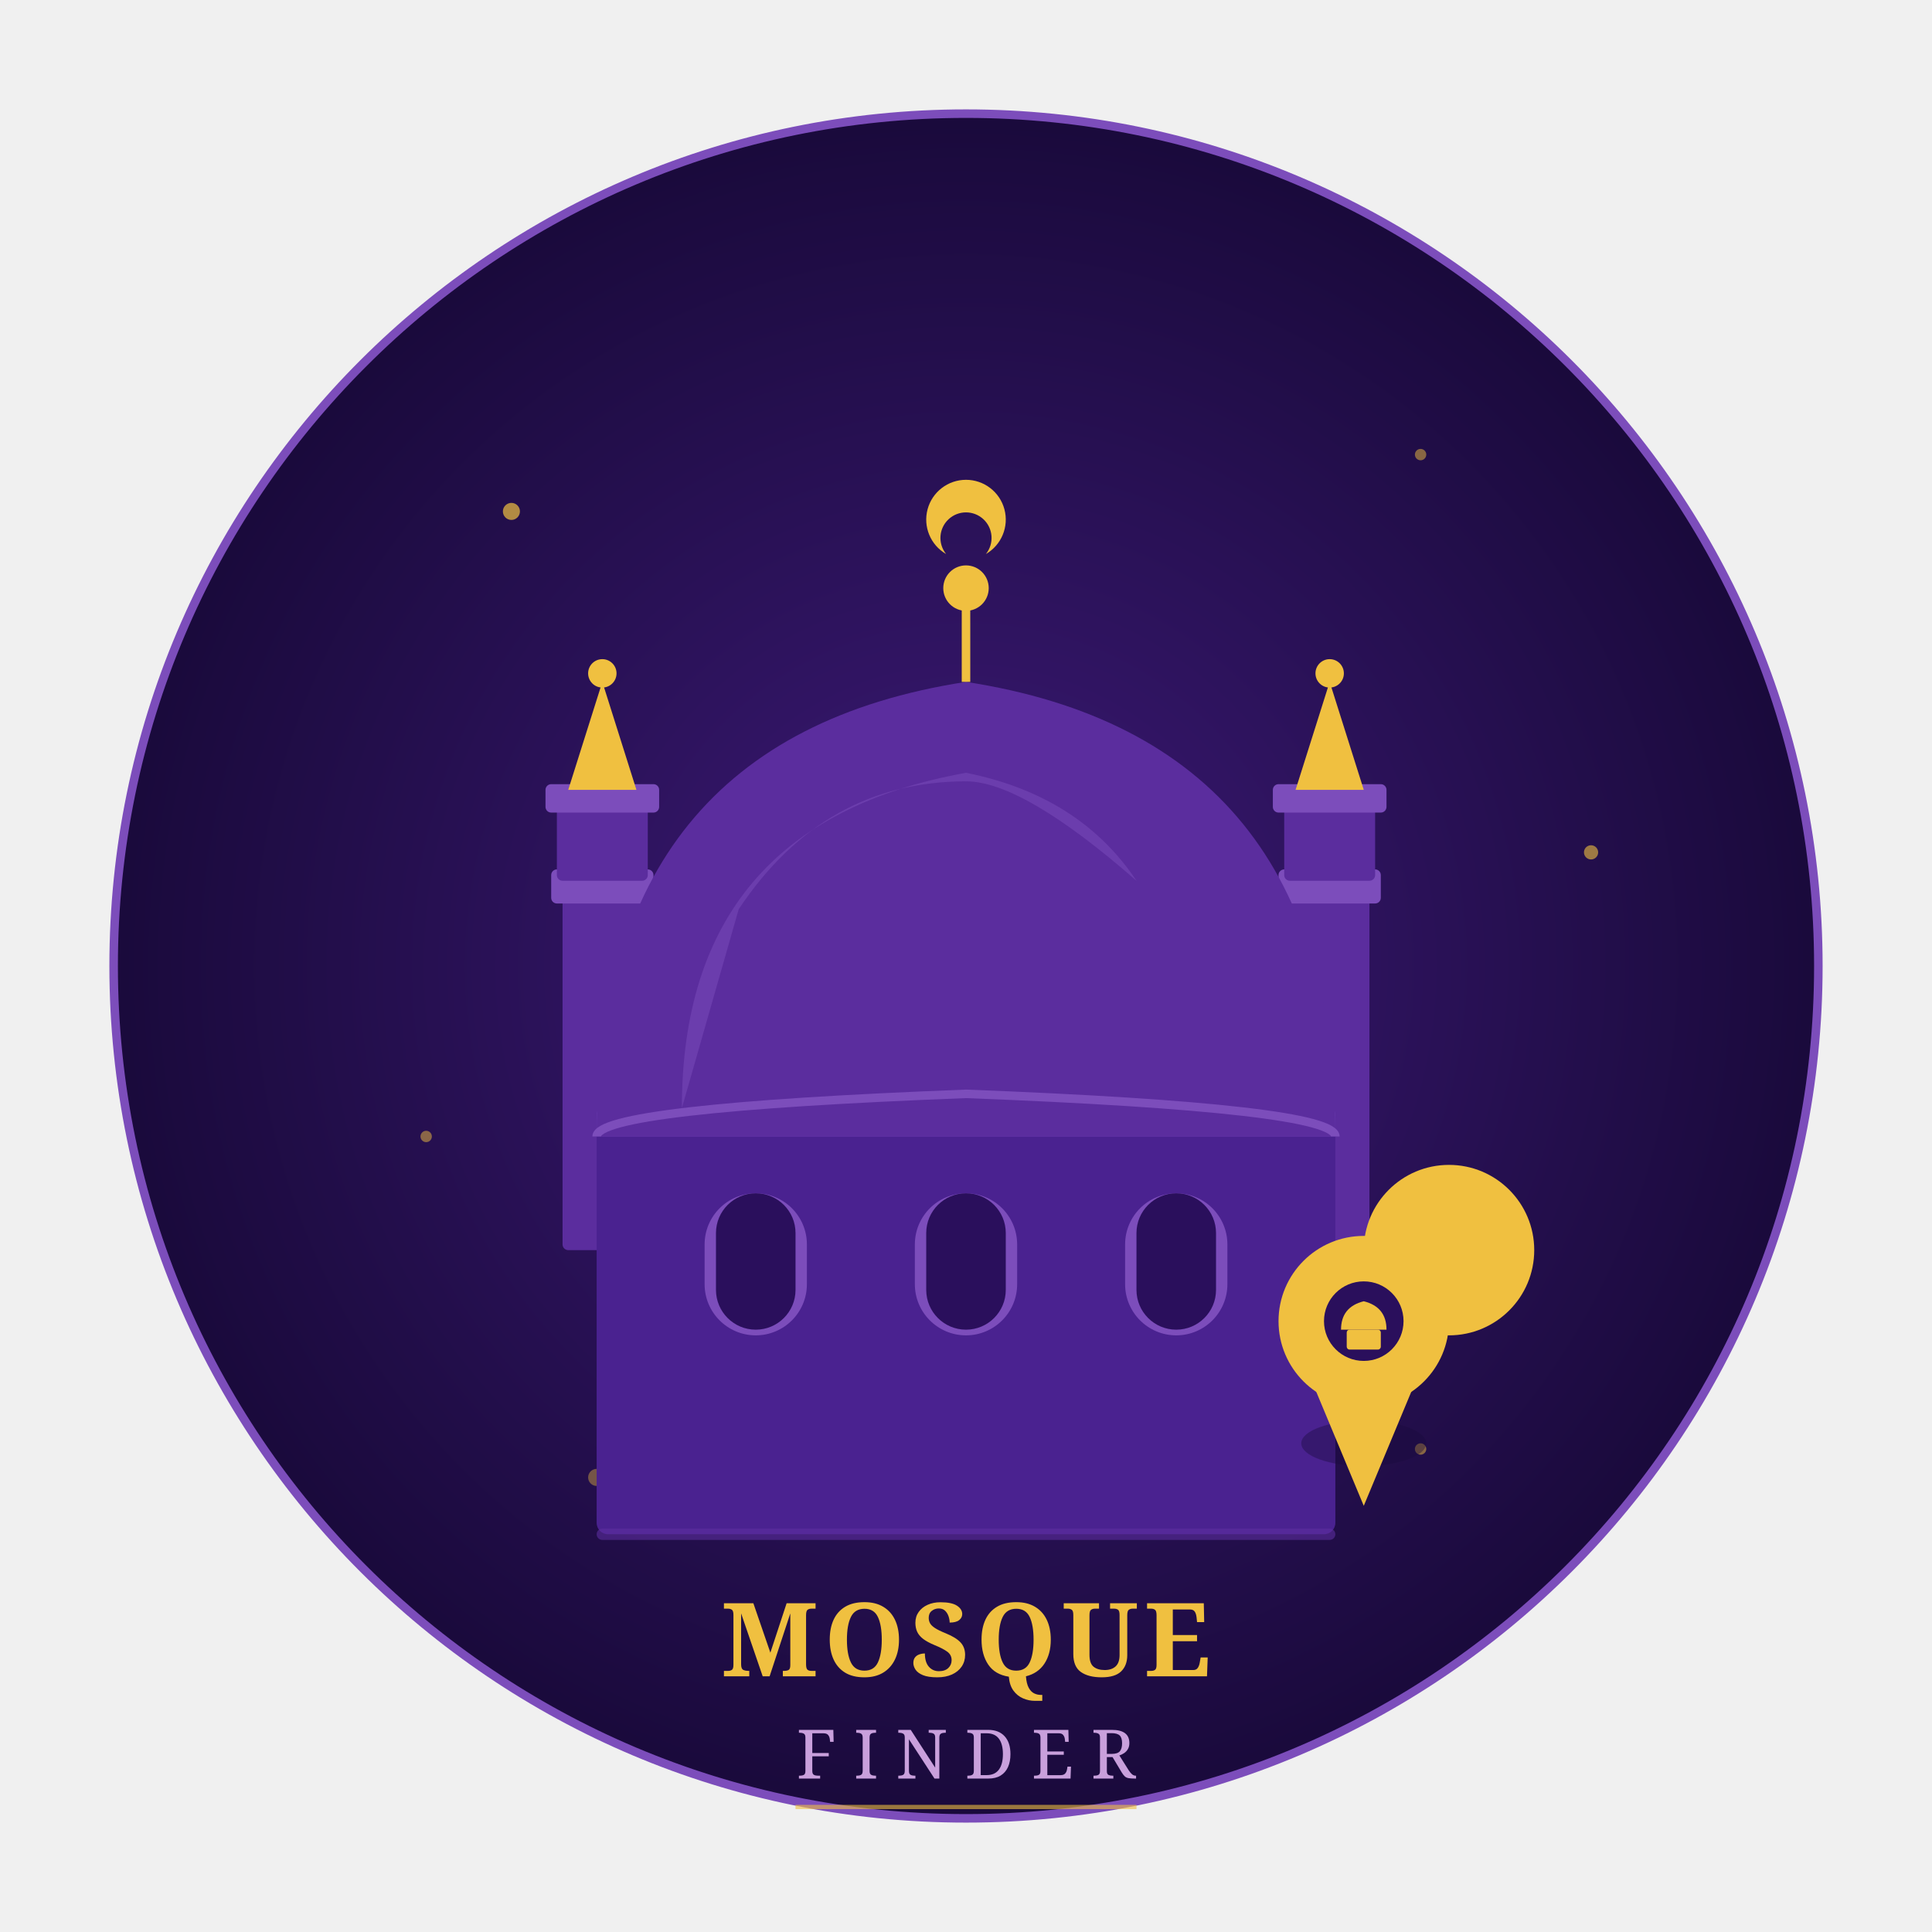
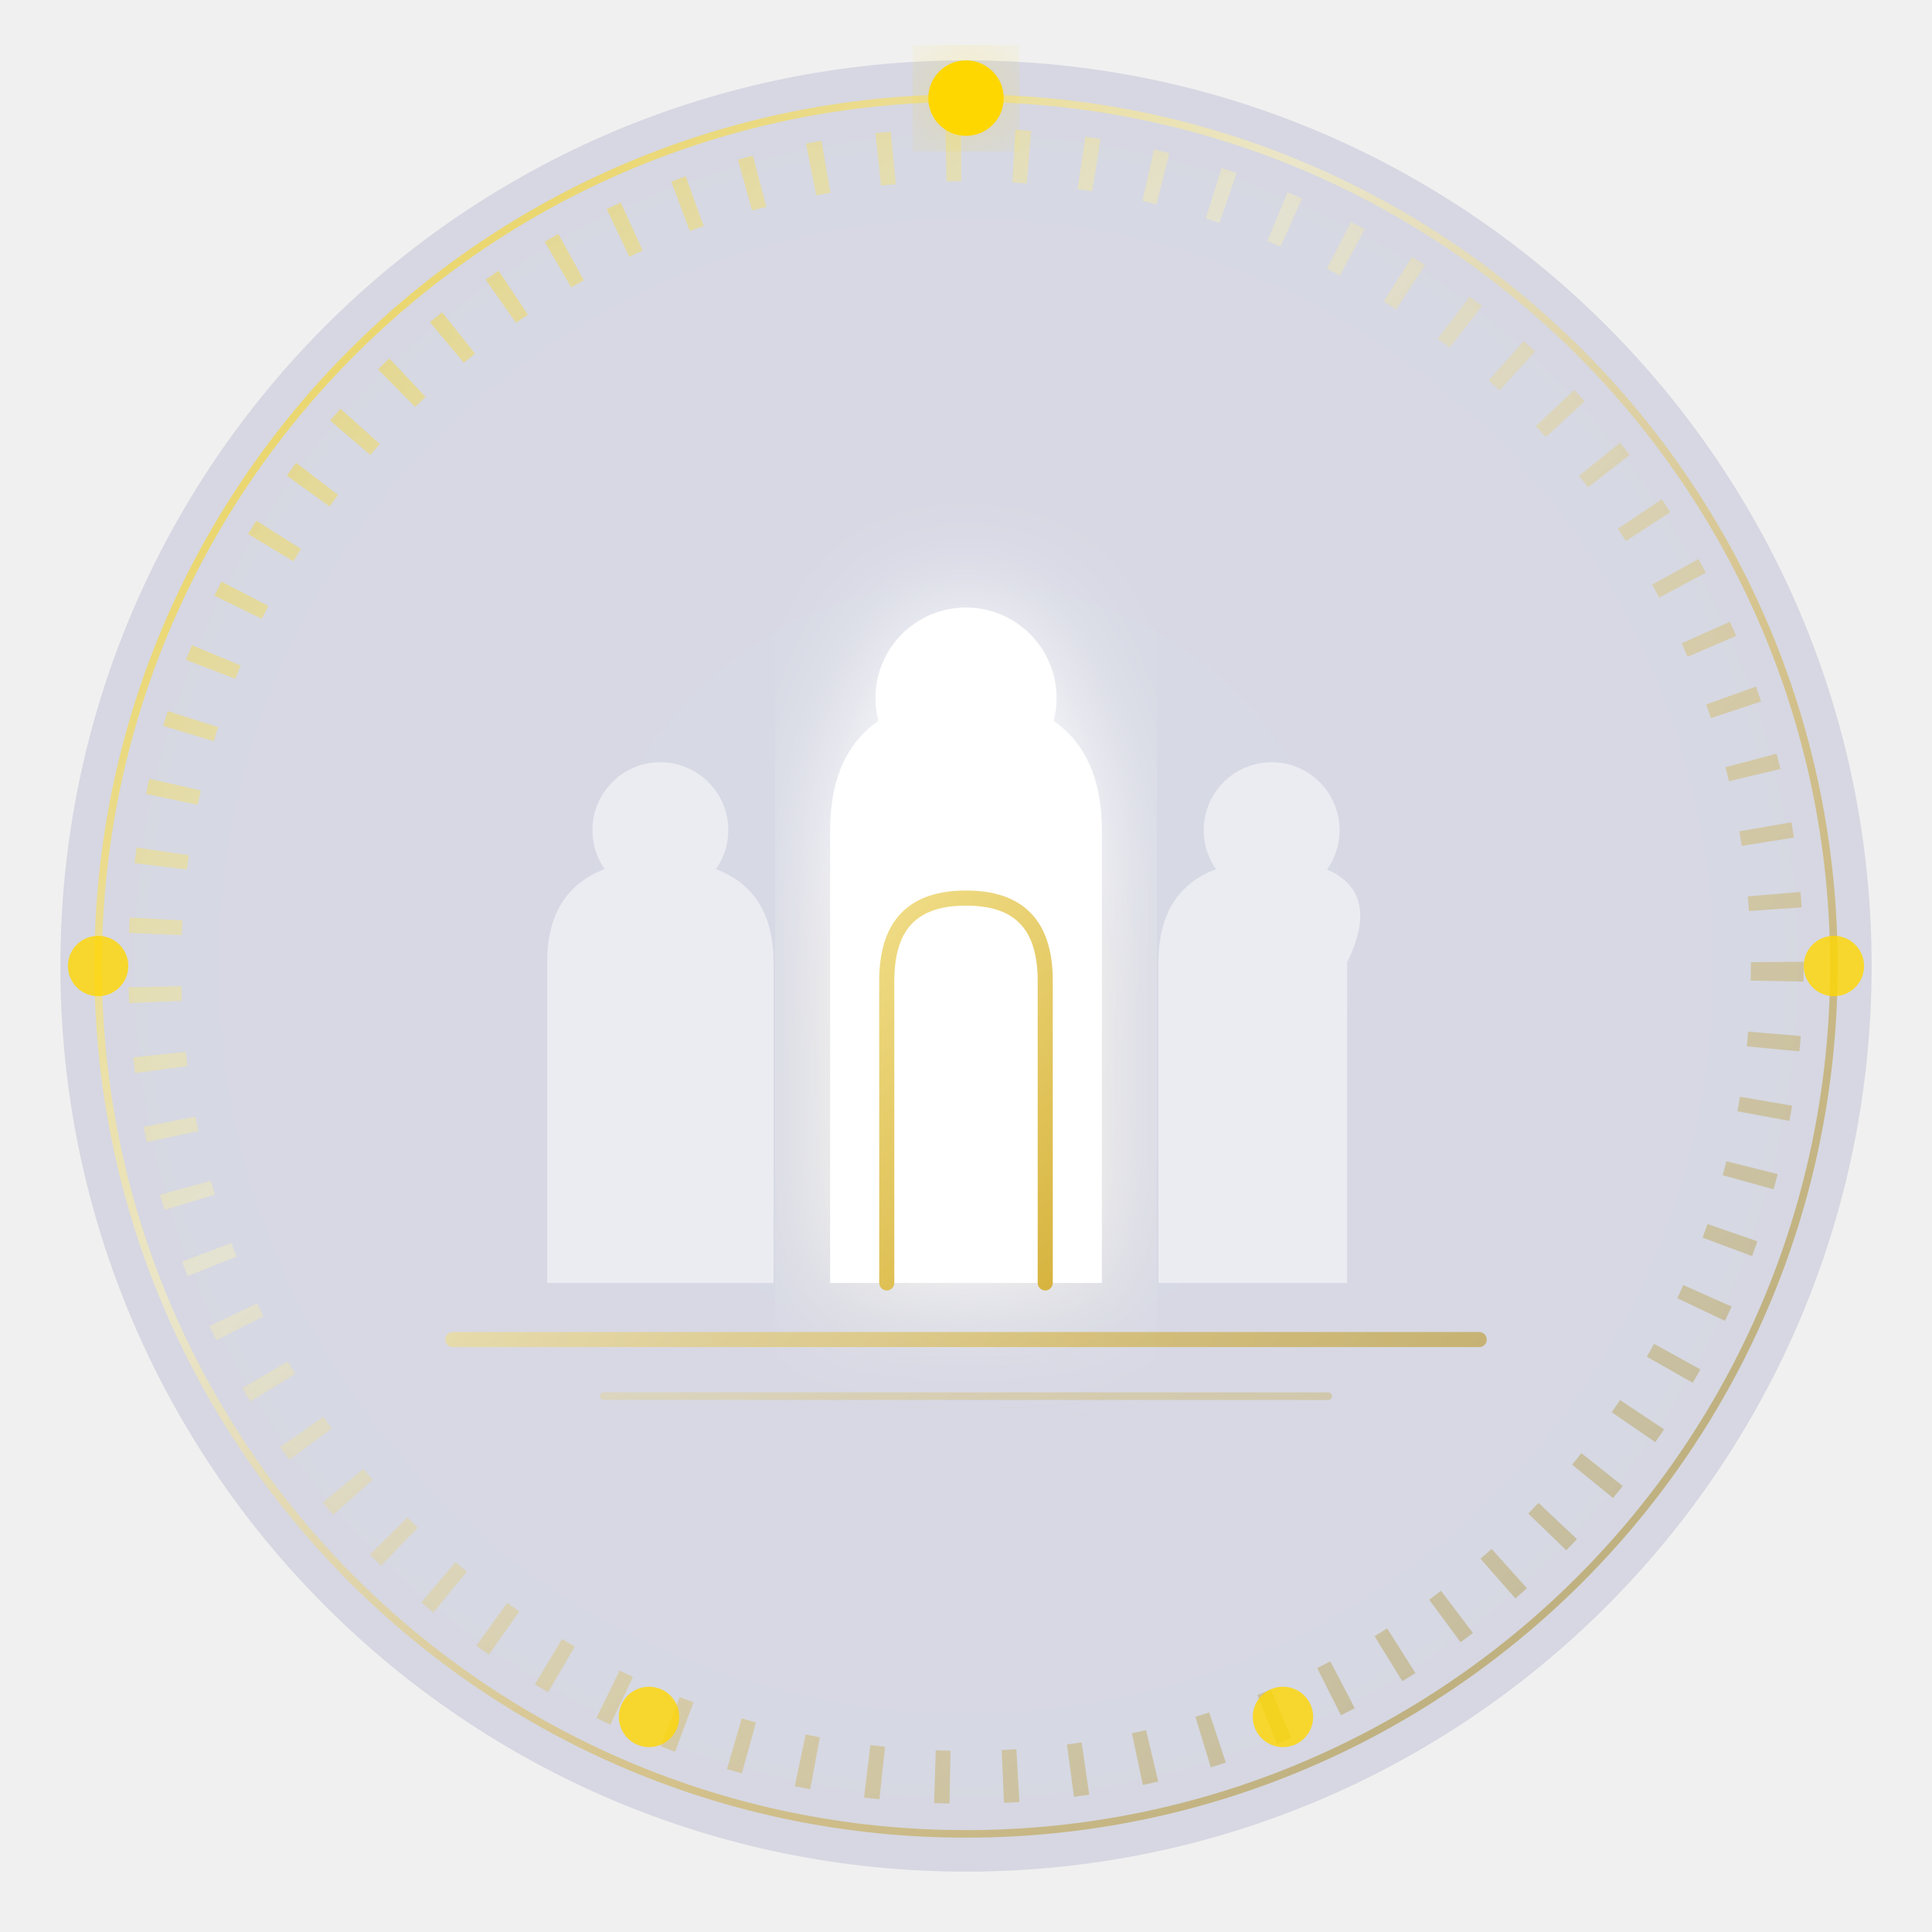
- <svg xmlns="http://www.w3.org/2000/svg" width="100%" viewBox="0 0 680 680" role="img" style="">
+ <svg xmlns="http://www.w3.org/2000/svg" width="512" height="512" viewBox="0 0 512 512" fill="none">
  <defs>
-     <radialGradient id="bgGrad" cx="50%" cy="50%" r="50%">
-       <stop offset="0%" stop-color="#3d1a78" />
-       <stop offset="100%" stop-color="#1a0a3c" />
+     <linearGradient id="premiumGold" x1="100" y1="100" x2="412" y2="412" gradientUnits="userSpaceOnUse">
+       <stop offset="0%" stop-color="#FFD700" />
+       <stop offset="30%" stop-color="#FFF5B1" />
+       <stop offset="70%" stop-color="#D4AF37" />
+       <stop offset="100%" stop-color="#AA8C20" />
+     </linearGradient>
+     <radialGradient id="midnightGrad" cx="256" cy="256" r="256" gradientUnits="userSpaceOnUse">
+       <stop offset="0%" stop-color="#283593" />
+       <stop offset="100%" stop-color="#1A237E" />
    </radialGradient>
+     <filter id="aura" x="-20%" y="-20%" width="140%" height="140%">
+       <feGaussianBlur stdDeviation="15" result="blur" />
+       <feComposite in="SourceGraphic" in2="blur" operator="over" />
+     </filter>
  </defs>
-   <circle cx="340" cy="340" r="300" fill="url(#bgGrad)" style="stroke:none;color:rgb(11, 11, 11);stroke-width:1px;stroke-linecap:butt;stroke-linejoin:miter;opacity:1;font-family:&quot;Anthropic Sans&quot;, -apple-system, BlinkMacSystemFont, &quot;Segoe UI&quot;, sans-serif;font-size:16px;font-weight:400;text-anchor:start;dominant-baseline:auto" />
-   <circle cx="340" cy="340" r="300" fill="none" stroke="#7c4dbb" stroke-width="3" style="fill:none;stroke:rgb(124, 77, 187);color:rgb(11, 11, 11);stroke-width:3px;stroke-linecap:butt;stroke-linejoin:miter;opacity:1;font-family:&quot;Anthropic Sans&quot;, -apple-system, BlinkMacSystemFont, &quot;Segoe UI&quot;, sans-serif;font-size:16px;font-weight:400;text-anchor:start;dominant-baseline:auto" />
-   <circle cx="180" cy="180" r="3" fill="#f0c040" opacity="0.7" style="fill:rgb(240, 192, 64);stroke:none;color:rgb(11, 11, 11);stroke-width:1px;stroke-linecap:butt;stroke-linejoin:miter;opacity:0.7;font-family:&quot;Anthropic Sans&quot;, -apple-system, BlinkMacSystemFont, &quot;Segoe UI&quot;, sans-serif;font-size:16px;font-weight:400;text-anchor:start;dominant-baseline:auto" />
-   <circle cx="500" cy="160" r="2" fill="#f0c040" opacity="0.5" style="fill:rgb(240, 192, 64);stroke:none;color:rgb(11, 11, 11);stroke-width:1px;stroke-linecap:butt;stroke-linejoin:miter;opacity:0.5;font-family:&quot;Anthropic Sans&quot;, -apple-system, BlinkMacSystemFont, &quot;Segoe UI&quot;, sans-serif;font-size:16px;font-weight:400;text-anchor:start;dominant-baseline:auto" />
-   <circle cx="560" cy="300" r="2.5" fill="#f0c040" opacity="0.6" style="fill:rgb(240, 192, 64);stroke:none;color:rgb(11, 11, 11);stroke-width:1px;stroke-linecap:butt;stroke-linejoin:miter;opacity:0.6;font-family:&quot;Anthropic Sans&quot;, -apple-system, BlinkMacSystemFont, &quot;Segoe UI&quot;, sans-serif;font-size:16px;font-weight:400;text-anchor:start;dominant-baseline:auto" />
-   <circle cx="150" cy="400" r="2" fill="#f0c040" opacity="0.5" style="fill:rgb(240, 192, 64);stroke:none;color:rgb(11, 11, 11);stroke-width:1px;stroke-linecap:butt;stroke-linejoin:miter;opacity:0.5;font-family:&quot;Anthropic Sans&quot;, -apple-system, BlinkMacSystemFont, &quot;Segoe UI&quot;, sans-serif;font-size:16px;font-weight:400;text-anchor:start;dominant-baseline:auto" />
-   <circle cx="210" cy="520" r="3" fill="#f0c040" opacity="0.4" style="fill:rgb(240, 192, 64);stroke:none;color:rgb(11, 11, 11);stroke-width:1px;stroke-linecap:butt;stroke-linejoin:miter;opacity:0.4;font-family:&quot;Anthropic Sans&quot;, -apple-system, BlinkMacSystemFont, &quot;Segoe UI&quot;, sans-serif;font-size:16px;font-weight:400;text-anchor:start;dominant-baseline:auto" />
-   <circle cx="500" cy="510" r="2" fill="#f0c040" opacity="0.5" style="fill:rgb(240, 192, 64);stroke:none;color:rgb(11, 11, 11);stroke-width:1px;stroke-linecap:butt;stroke-linejoin:miter;opacity:0.5;font-family:&quot;Anthropic Sans&quot;, -apple-system, BlinkMacSystemFont, &quot;Segoe UI&quot;, sans-serif;font-size:16px;font-weight:400;text-anchor:start;dominant-baseline:auto" />
-   <rect x="198" y="310" width="28" height="130" rx="2" fill="#5b2d9e" style="fill:rgb(91, 45, 158);stroke:none;color:rgb(11, 11, 11);stroke-width:1px;stroke-linecap:butt;stroke-linejoin:miter;opacity:1;font-family:&quot;Anthropic Sans&quot;, -apple-system, BlinkMacSystemFont, &quot;Segoe UI&quot;, sans-serif;font-size:16px;font-weight:400;text-anchor:start;dominant-baseline:auto" />
-   <rect x="194" y="306" width="36" height="12" rx="2" fill="#7c4dbb" style="fill:rgb(124, 77, 187);stroke:none;color:rgb(11, 11, 11);stroke-width:1px;stroke-linecap:butt;stroke-linejoin:miter;opacity:1;font-family:&quot;Anthropic Sans&quot;, -apple-system, BlinkMacSystemFont, &quot;Segoe UI&quot;, sans-serif;font-size:16px;font-weight:400;text-anchor:start;dominant-baseline:auto" />
-   <rect x="196" y="280" width="32" height="30" rx="2" fill="#5b2d9e" style="fill:rgb(91, 45, 158);stroke:none;color:rgb(11, 11, 11);stroke-width:1px;stroke-linecap:butt;stroke-linejoin:miter;opacity:1;font-family:&quot;Anthropic Sans&quot;, -apple-system, BlinkMacSystemFont, &quot;Segoe UI&quot;, sans-serif;font-size:16px;font-weight:400;text-anchor:start;dominant-baseline:auto" />
-   <rect x="192" y="276" width="40" height="10" rx="2" fill="#7c4dbb" style="fill:rgb(124, 77, 187);stroke:none;color:rgb(11, 11, 11);stroke-width:1px;stroke-linecap:butt;stroke-linejoin:miter;opacity:1;font-family:&quot;Anthropic Sans&quot;, -apple-system, BlinkMacSystemFont, &quot;Segoe UI&quot;, sans-serif;font-size:16px;font-weight:400;text-anchor:start;dominant-baseline:auto" />
-   <polygon points="212,240 200,278 224,278" fill="#f0c040" style="fill:rgb(240, 192, 64);stroke:none;color:rgb(11, 11, 11);stroke-width:1px;stroke-linecap:butt;stroke-linejoin:miter;opacity:1;font-family:&quot;Anthropic Sans&quot;, -apple-system, BlinkMacSystemFont, &quot;Segoe UI&quot;, sans-serif;font-size:16px;font-weight:400;text-anchor:start;dominant-baseline:auto" />
-   <circle cx="212" cy="237" r="5" fill="#f0c040" style="fill:rgb(240, 192, 64);stroke:none;color:rgb(11, 11, 11);stroke-width:1px;stroke-linecap:butt;stroke-linejoin:miter;opacity:1;font-family:&quot;Anthropic Sans&quot;, -apple-system, BlinkMacSystemFont, &quot;Segoe UI&quot;, sans-serif;font-size:16px;font-weight:400;text-anchor:start;dominant-baseline:auto" />
-   <rect x="454" y="310" width="28" height="130" rx="2" fill="#5b2d9e" style="fill:rgb(91, 45, 158);stroke:none;color:rgb(11, 11, 11);stroke-width:1px;stroke-linecap:butt;stroke-linejoin:miter;opacity:1;font-family:&quot;Anthropic Sans&quot;, -apple-system, BlinkMacSystemFont, &quot;Segoe UI&quot;, sans-serif;font-size:16px;font-weight:400;text-anchor:start;dominant-baseline:auto" />
-   <rect x="450" y="306" width="36" height="12" rx="2" fill="#7c4dbb" style="fill:rgb(124, 77, 187);stroke:none;color:rgb(11, 11, 11);stroke-width:1px;stroke-linecap:butt;stroke-linejoin:miter;opacity:1;font-family:&quot;Anthropic Sans&quot;, -apple-system, BlinkMacSystemFont, &quot;Segoe UI&quot;, sans-serif;font-size:16px;font-weight:400;text-anchor:start;dominant-baseline:auto" />
-   <rect x="452" y="280" width="32" height="30" rx="2" fill="#5b2d9e" style="fill:rgb(91, 45, 158);stroke:none;color:rgb(11, 11, 11);stroke-width:1px;stroke-linecap:butt;stroke-linejoin:miter;opacity:1;font-family:&quot;Anthropic Sans&quot;, -apple-system, BlinkMacSystemFont, &quot;Segoe UI&quot;, sans-serif;font-size:16px;font-weight:400;text-anchor:start;dominant-baseline:auto" />
-   <rect x="448" y="276" width="40" height="10" rx="2" fill="#7c4dbb" style="fill:rgb(124, 77, 187);stroke:none;color:rgb(11, 11, 11);stroke-width:1px;stroke-linecap:butt;stroke-linejoin:miter;opacity:1;font-family:&quot;Anthropic Sans&quot;, -apple-system, BlinkMacSystemFont, &quot;Segoe UI&quot;, sans-serif;font-size:16px;font-weight:400;text-anchor:start;dominant-baseline:auto" />
-   <polygon points="468,240 456,278 480,278" fill="#f0c040" style="fill:rgb(240, 192, 64);stroke:none;color:rgb(11, 11, 11);stroke-width:1px;stroke-linecap:butt;stroke-linejoin:miter;opacity:1;font-family:&quot;Anthropic Sans&quot;, -apple-system, BlinkMacSystemFont, &quot;Segoe UI&quot;, sans-serif;font-size:16px;font-weight:400;text-anchor:start;dominant-baseline:auto" />
-   <circle cx="468" cy="237" r="5" fill="#f0c040" style="fill:rgb(240, 192, 64);stroke:none;color:rgb(11, 11, 11);stroke-width:1px;stroke-linecap:butt;stroke-linejoin:miter;opacity:1;font-family:&quot;Anthropic Sans&quot;, -apple-system, BlinkMacSystemFont, &quot;Segoe UI&quot;, sans-serif;font-size:16px;font-weight:400;text-anchor:start;dominant-baseline:auto" />
-   <rect x="210" y="390" width="260" height="150" rx="4" fill="#4a2290" style="fill:rgb(74, 34, 144);stroke:none;color:rgb(11, 11, 11);stroke-width:1px;stroke-linecap:butt;stroke-linejoin:miter;opacity:1;font-family:&quot;Anthropic Sans&quot;, -apple-system, BlinkMacSystemFont, &quot;Segoe UI&quot;, sans-serif;font-size:16px;font-weight:400;text-anchor:start;dominant-baseline:auto" />
-   <rect x="210" y="390" width="260" height="10" rx="2" fill="#6a3ab0" style="fill:rgb(106, 58, 176);stroke:none;color:rgb(11, 11, 11);stroke-width:1px;stroke-linecap:butt;stroke-linejoin:miter;opacity:1;font-family:&quot;Anthropic Sans&quot;, -apple-system, BlinkMacSystemFont, &quot;Segoe UI&quot;, sans-serif;font-size:16px;font-weight:400;text-anchor:start;dominant-baseline:auto" />
-   <rect x="248" y="420" width="36" height="50" rx="18" fill="#7c4dbb" style="fill:rgb(124, 77, 187);stroke:none;color:rgb(11, 11, 11);stroke-width:1px;stroke-linecap:butt;stroke-linejoin:miter;opacity:1;font-family:&quot;Anthropic Sans&quot;, -apple-system, BlinkMacSystemFont, &quot;Segoe UI&quot;, sans-serif;font-size:16px;font-weight:400;text-anchor:start;dominant-baseline:auto" />
-   <rect x="252" y="420" width="28" height="48" rx="14" fill="#2a0f5c" style="fill:rgb(42, 15, 92);stroke:none;color:rgb(11, 11, 11);stroke-width:1px;stroke-linecap:butt;stroke-linejoin:miter;opacity:1;font-family:&quot;Anthropic Sans&quot;, -apple-system, BlinkMacSystemFont, &quot;Segoe UI&quot;, sans-serif;font-size:16px;font-weight:400;text-anchor:start;dominant-baseline:auto" />
-   <rect x="322" y="420" width="36" height="50" rx="18" fill="#7c4dbb" style="fill:rgb(124, 77, 187);stroke:none;color:rgb(11, 11, 11);stroke-width:1px;stroke-linecap:butt;stroke-linejoin:miter;opacity:1;font-family:&quot;Anthropic Sans&quot;, -apple-system, BlinkMacSystemFont, &quot;Segoe UI&quot;, sans-serif;font-size:16px;font-weight:400;text-anchor:start;dominant-baseline:auto" />
-   <rect x="326" y="420" width="28" height="48" rx="14" fill="#2a0f5c" style="fill:rgb(42, 15, 92);stroke:none;color:rgb(11, 11, 11);stroke-width:1px;stroke-linecap:butt;stroke-linejoin:miter;opacity:1;font-family:&quot;Anthropic Sans&quot;, -apple-system, BlinkMacSystemFont, &quot;Segoe UI&quot;, sans-serif;font-size:16px;font-weight:400;text-anchor:start;dominant-baseline:auto" />
-   <rect x="396" y="420" width="36" height="50" rx="18" fill="#7c4dbb" style="fill:rgb(124, 77, 187);stroke:none;color:rgb(11, 11, 11);stroke-width:1px;stroke-linecap:butt;stroke-linejoin:miter;opacity:1;font-family:&quot;Anthropic Sans&quot;, -apple-system, BlinkMacSystemFont, &quot;Segoe UI&quot;, sans-serif;font-size:16px;font-weight:400;text-anchor:start;dominant-baseline:auto" />
-   <rect x="400" y="420" width="28" height="48" rx="14" fill="#2a0f5c" style="fill:rgb(42, 15, 92);stroke:none;color:rgb(11, 11, 11);stroke-width:1px;stroke-linecap:butt;stroke-linejoin:miter;opacity:1;font-family:&quot;Anthropic Sans&quot;, -apple-system, BlinkMacSystemFont, &quot;Segoe UI&quot;, sans-serif;font-size:16px;font-weight:400;text-anchor:start;dominant-baseline:auto" />
-   <path d="M210,400 Q210,260 340,240 Q470,260 470,400 Z" fill="#5b2d9e" style="fill:rgb(91, 45, 158);stroke:none;color:rgb(11, 11, 11);stroke-width:1px;stroke-linecap:butt;stroke-linejoin:miter;opacity:1;font-family:&quot;Anthropic Sans&quot;, -apple-system, BlinkMacSystemFont, &quot;Segoe UI&quot;, sans-serif;font-size:16px;font-weight:400;text-anchor:start;dominant-baseline:auto" />
-   <path d="M240,390 Q240,290 340,272 Q380,280 400,310 Q360,275 340,275 Q290,275 260,320 Z" fill="#7c4dbb" opacity="0.5" style="fill:rgb(124, 77, 187);stroke:none;color:rgb(11, 11, 11);stroke-width:1px;stroke-linecap:butt;stroke-linejoin:miter;opacity:0.5;font-family:&quot;Anthropic Sans&quot;, -apple-system, BlinkMacSystemFont, &quot;Segoe UI&quot;, sans-serif;font-size:16px;font-weight:400;text-anchor:start;dominant-baseline:auto" />
-   <path d="M210,400 Q210,390 340,385 Q470,390 470,400" fill="none" stroke="#7c4dbb" stroke-width="3" style="fill:none;stroke:rgb(124, 77, 187);color:rgb(11, 11, 11);stroke-width:3px;stroke-linecap:butt;stroke-linejoin:miter;opacity:1;font-family:&quot;Anthropic Sans&quot;, -apple-system, BlinkMacSystemFont, &quot;Segoe UI&quot;, sans-serif;font-size:16px;font-weight:400;text-anchor:start;dominant-baseline:auto" />
-   <line x1="340" y1="240" x2="340" y2="210" stroke="#f0c040" stroke-width="3" style="fill:rgb(0, 0, 0);stroke:rgb(240, 192, 64);color:rgb(11, 11, 11);stroke-width:3px;stroke-linecap:butt;stroke-linejoin:miter;opacity:1;font-family:&quot;Anthropic Sans&quot;, -apple-system, BlinkMacSystemFont, &quot;Segoe UI&quot;, sans-serif;font-size:16px;font-weight:400;text-anchor:start;dominant-baseline:auto" />
-   <circle cx="340" cy="207" r="8" fill="#f0c040" style="fill:rgb(240, 192, 64);stroke:none;color:rgb(11, 11, 11);stroke-width:1px;stroke-linecap:butt;stroke-linejoin:miter;opacity:1;font-family:&quot;Anthropic Sans&quot;, -apple-system, BlinkMacSystemFont, &quot;Segoe UI&quot;, sans-serif;font-size:16px;font-weight:400;text-anchor:start;dominant-baseline:auto" />
-   <path d="M333,195 A14,14 0 1,1 347,195 A9,9 0 1,0 333,195" fill="#f0c040" style="fill:rgb(240, 192, 64);stroke:none;color:rgb(11, 11, 11);stroke-width:1px;stroke-linecap:butt;stroke-linejoin:miter;opacity:1;font-family:&quot;Anthropic Sans&quot;, -apple-system, BlinkMacSystemFont, &quot;Segoe UI&quot;, sans-serif;font-size:16px;font-weight:400;text-anchor:start;dominant-baseline:auto" />
-   <ellipse cx="480" cy="508" rx="22" ry="8" fill="#1a0a3c" opacity="0.4" style="fill:rgb(26, 10, 60);stroke:none;color:rgb(11, 11, 11);stroke-width:1px;stroke-linecap:butt;stroke-linejoin:miter;opacity:0.4;font-family:&quot;Anthropic Sans&quot;, -apple-system, BlinkMacSystemFont, &quot;Segoe UI&quot;, sans-serif;font-size:16px;font-weight:400;text-anchor:start;dominant-baseline:auto" />
-   <path d="M480,440 A30,30 0 1,1 480,440.001 Z" fill="#f0c040" style="fill:rgb(240, 192, 64);stroke:none;color:rgb(11, 11, 11);stroke-width:1px;stroke-linecap:butt;stroke-linejoin:miter;opacity:1;font-family:&quot;Anthropic Sans&quot;, -apple-system, BlinkMacSystemFont, &quot;Segoe UI&quot;, sans-serif;font-size:16px;font-weight:400;text-anchor:start;dominant-baseline:auto" />
-   <circle cx="480" cy="465" r="30" fill="#f0c040" style="fill:rgb(240, 192, 64);stroke:none;color:rgb(11, 11, 11);stroke-width:1px;stroke-linecap:butt;stroke-linejoin:miter;opacity:1;font-family:&quot;Anthropic Sans&quot;, -apple-system, BlinkMacSystemFont, &quot;Segoe UI&quot;, sans-serif;font-size:16px;font-weight:400;text-anchor:start;dominant-baseline:auto" />
-   <path d="M460,482 Q480,530 480,530 Q480,530 500,482" fill="#f0c040" style="fill:rgb(240, 192, 64);stroke:none;color:rgb(11, 11, 11);stroke-width:1px;stroke-linecap:butt;stroke-linejoin:miter;opacity:1;font-family:&quot;Anthropic Sans&quot;, -apple-system, BlinkMacSystemFont, &quot;Segoe UI&quot;, sans-serif;font-size:16px;font-weight:400;text-anchor:start;dominant-baseline:auto" />
-   <circle cx="480" cy="465" r="14" fill="#2a0f5c" style="fill:rgb(42, 15, 92);stroke:none;color:rgb(11, 11, 11);stroke-width:1px;stroke-linecap:butt;stroke-linejoin:miter;opacity:1;font-family:&quot;Anthropic Sans&quot;, -apple-system, BlinkMacSystemFont, &quot;Segoe UI&quot;, sans-serif;font-size:16px;font-weight:400;text-anchor:start;dominant-baseline:auto" />
-   <path d="M472,468 Q472,460 480,458 Q488,460 488,468 Z" fill="#f0c040" style="fill:rgb(240, 192, 64);stroke:none;color:rgb(11, 11, 11);stroke-width:1px;stroke-linecap:butt;stroke-linejoin:miter;opacity:1;font-family:&quot;Anthropic Sans&quot;, -apple-system, BlinkMacSystemFont, &quot;Segoe UI&quot;, sans-serif;font-size:16px;font-weight:400;text-anchor:start;dominant-baseline:auto" />
-   <rect x="474" y="468" width="12" height="7" rx="1" fill="#f0c040" style="fill:rgb(240, 192, 64);stroke:none;color:rgb(11, 11, 11);stroke-width:1px;stroke-linecap:butt;stroke-linejoin:miter;opacity:1;font-family:&quot;Anthropic Sans&quot;, -apple-system, BlinkMacSystemFont, &quot;Segoe UI&quot;, sans-serif;font-size:16px;font-weight:400;text-anchor:start;dominant-baseline:auto" />
-   <rect x="210" y="538" width="260" height="4" rx="2" fill="#5b2d9e" opacity="0.6" style="fill:rgb(91, 45, 158);stroke:none;color:rgb(11, 11, 11);stroke-width:1px;stroke-linecap:butt;stroke-linejoin:miter;opacity:0.6;font-family:&quot;Anthropic Sans&quot;, -apple-system, BlinkMacSystemFont, &quot;Segoe UI&quot;, sans-serif;font-size:16px;font-weight:400;text-anchor:start;dominant-baseline:auto" />
-   <text x="340" y="590" text-anchor="middle" font-family="Georgia, serif" font-size="36" font-weight="700" fill="#f0c040" letter-spacing="2" style="fill:rgb(240, 192, 64);stroke:none;color:rgb(11, 11, 11);stroke-width:1px;stroke-linecap:butt;stroke-linejoin:miter;opacity:1;font-family:Georgia, serif;font-size:36px;font-weight:700;text-anchor:middle;dominant-baseline:auto">MOSQUE</text>
-   <text x="340" y="626" text-anchor="middle" font-family="Georgia, serif" font-size="24" font-weight="400" fill="#c9a0dc" letter-spacing="6" style="fill:rgb(201, 160, 220);stroke:none;color:rgb(11, 11, 11);stroke-width:1px;stroke-linecap:butt;stroke-linejoin:miter;opacity:1;font-family:Georgia, serif;font-size:24px;font-weight:400;text-anchor:middle;dominant-baseline:auto">FINDER</text>
-   <line x1="280" y1="636" x2="400" y2="636" stroke="#f0c040" stroke-width="1.5" opacity="0.6" style="fill:rgb(0, 0, 0);stroke:rgb(240, 192, 64);color:rgb(11, 11, 11);stroke-width:1.5px;stroke-linecap:butt;stroke-linejoin:miter;opacity:0.6;font-family:&quot;Anthropic Sans&quot;, -apple-system, BlinkMacSystemFont, &quot;Segoe UI&quot;, sans-serif;font-size:16px;font-weight:400;text-anchor:start;dominant-baseline:auto" />
+   <circle cx="256" cy="256" r="240" fill="url(#midnightGrad)" fill-opacity="0.12" />
+   <circle cx="256" cy="256" r="215" stroke="url(#premiumGold)" stroke-width="14" stroke-dasharray="4 14" opacity="0.35" />
+   <circle cx="256" cy="256" r="230" stroke="url(#premiumGold)" stroke-width="2" opacity="0.5" />
+   <circle cx="256" cy="26" r="10" fill="#FFD700" filter="url(#aura)" />
+   <circle cx="486" cy="256" r="8" fill="#FFD700" opacity="0.8" />
+   <circle cx="340" cy="455" r="8" fill="#FFD700" opacity="0.8" />
+   <circle cx="172" cy="455" r="8" fill="#FFD700" opacity="0.8" />
+   <circle cx="26" cy="256" r="8" fill="#FFD700" opacity="0.8" />
+   <g filter="url(#aura)">
+     <circle cx="256" cy="185" r="24" fill="white" />
+     <path d="M220 220C220 195 235 185 256 185C277 185 292 195 292 220V340H220V220Z" fill="white" />
+     <path d="M235 340V260C235 245 242 238 256 238C270 238 277 245 277 260V340" stroke="url(#premiumGold)" stroke-width="4" stroke-linecap="round" />
+   </g>
+   <g opacity="0.5">
+     <circle cx="175" cy="220" r="18" fill="white" />
+     <path d="M145 255C145 235 158 228 175 228C192 228 205 235 205 255V340H145V255Z" fill="white" />
+     <circle cx="337" cy="220" r="18" fill="white" />
+     <path d="M307 255C307 235 320 228 337 228C354 228 367 235 357 255V340H307V255Z" fill="white" />
+   </g>
+   <path d="M120 355H392" stroke="url(#premiumGold)" stroke-width="4" stroke-linecap="round" opacity="0.6" />
+   <path d="M160 370H352" stroke="url(#premiumGold)" stroke-width="2" stroke-linecap="round" opacity="0.3" />
</svg>
